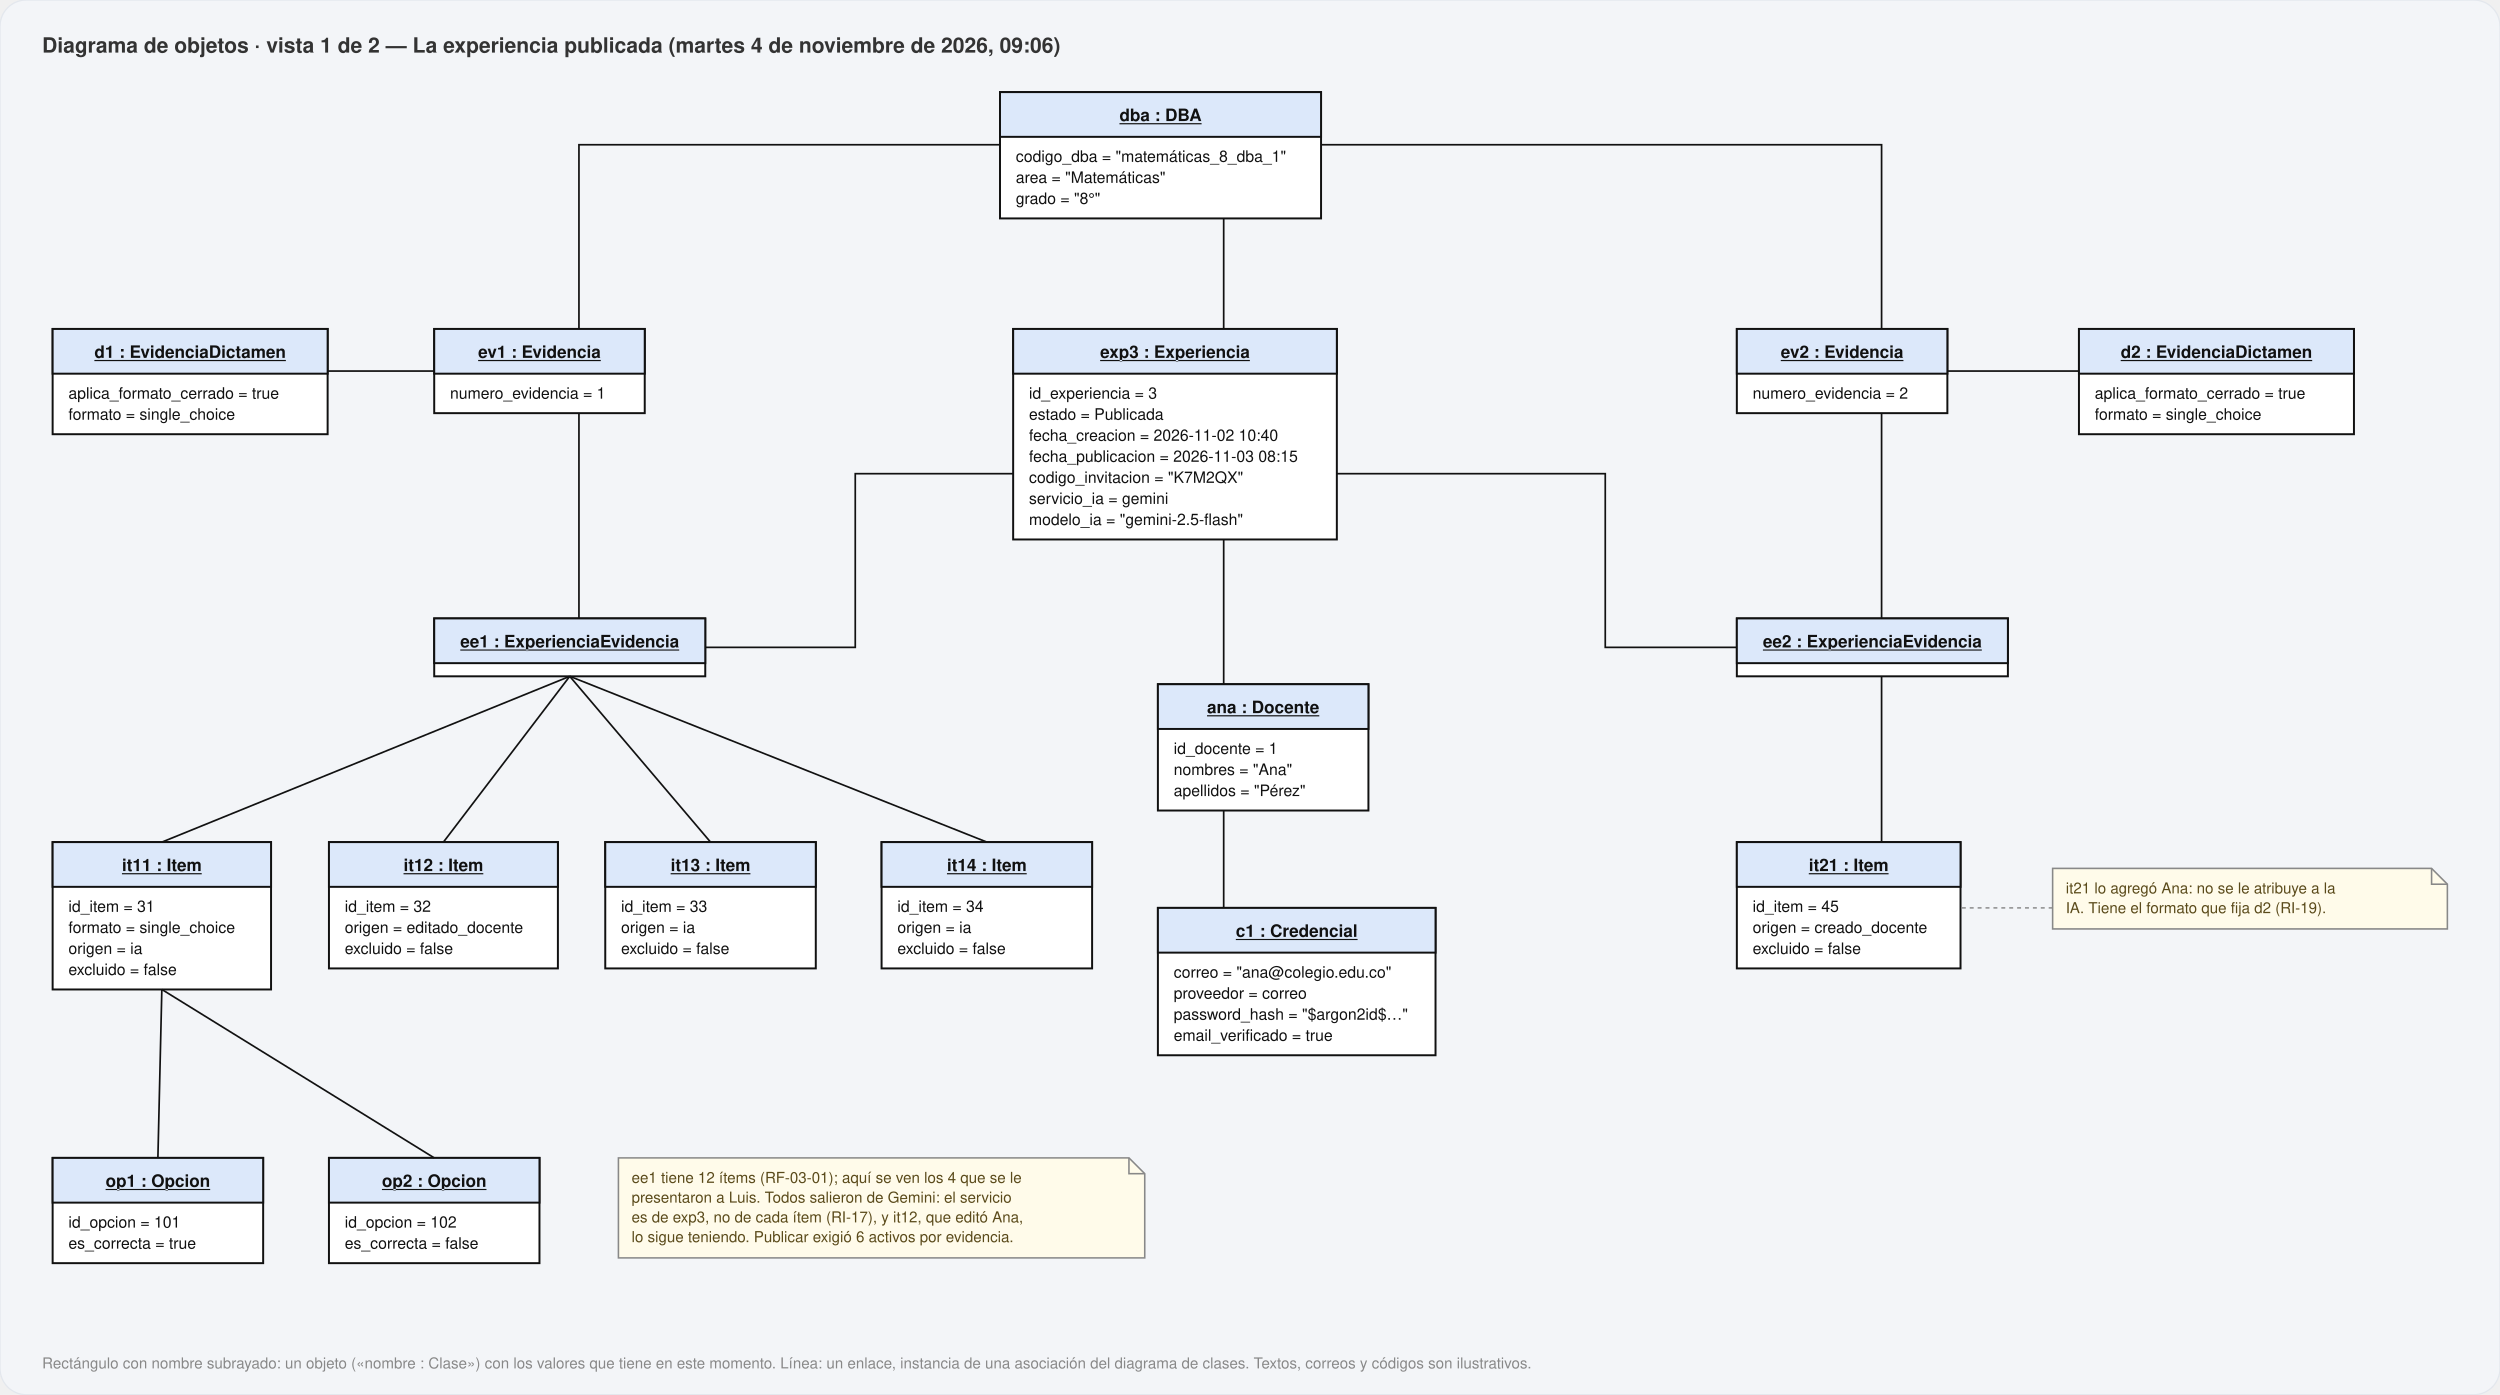
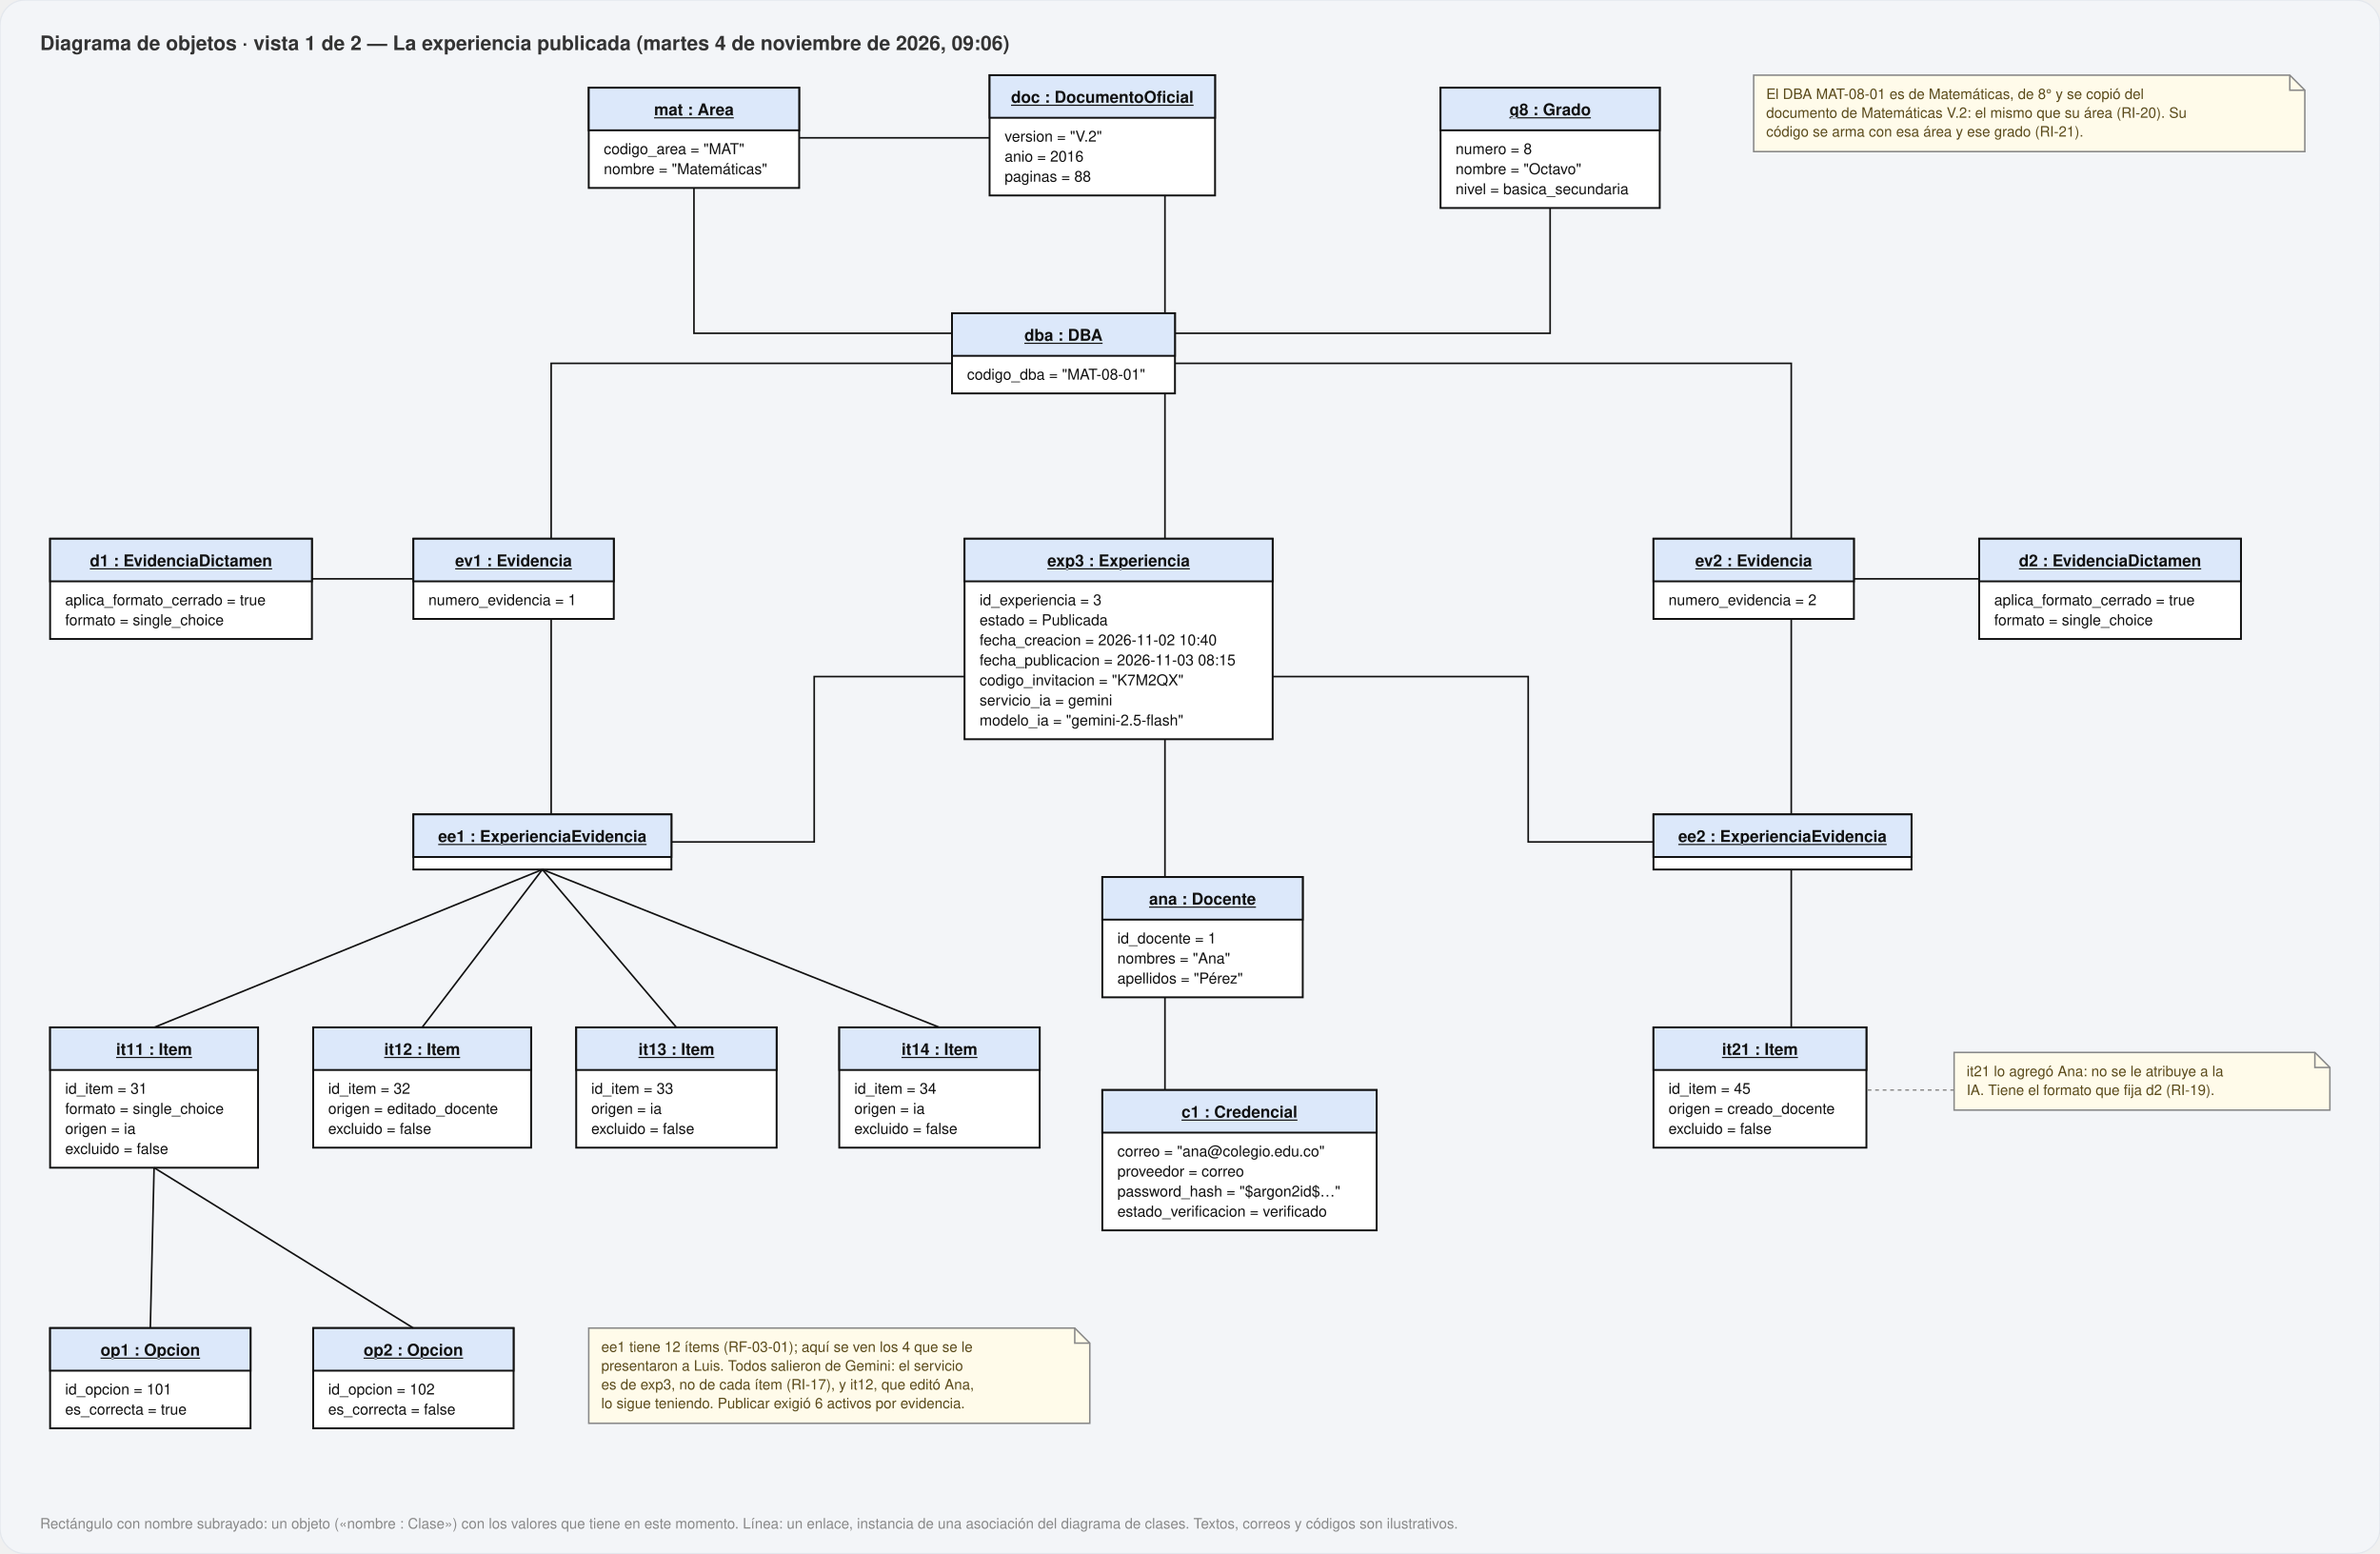
- <svg xmlns="http://www.w3.org/2000/svg" viewBox="0 0 1900 1060" width="1900" height="1060">
+ <svg xmlns="http://www.w3.org/2000/svg" viewBox="0 0 1900 1240" width="1900" height="1240">
  <defs>
    <marker id="lleno" viewBox="0 0 12 10" refX="11.5" refY="5" markerWidth="12" markerHeight="10" markerUnits="userSpaceOnUse" orient="auto">
      <path d="M0,0 L12,5 L0,10 z" fill="#111111" />
    </marker>
    <marker id="abierta" viewBox="0 0 12 10" refX="11.5" refY="5" markerWidth="12" markerHeight="10" markerUnits="userSpaceOnUse" orient="auto">
      <path d="M0,0 L12,5 L0,10" fill="none" stroke="#111111" stroke-width="1.4" />
    </marker>
    <marker id="abierta_gris" viewBox="0 0 12 10" refX="11.5" refY="5" markerWidth="12" markerHeight="10" markerUnits="userSpaceOnUse" orient="auto">
      <path d="M0,0 L12,5 L0,10" fill="none" stroke="#555555" stroke-width="1.4" />
    </marker>
    <marker id="herencia" viewBox="0 0 18 16" refX="17" refY="8" markerWidth="18" markerHeight="16" markerUnits="userSpaceOnUse" orient="auto">
      <path d="M0,0 L17,8 L0,16 z" fill="#FFFFFF" stroke="#111111" stroke-width="1.4" />
    </marker>
    <marker id="rombo" viewBox="0 0 22 12" refX="1" refY="6" markerWidth="22" markerHeight="12" markerUnits="userSpaceOnUse" orient="auto">
      <path d="M1,6 L11,1 L21,6 L11,11 z" fill="#111111" stroke="#111111" stroke-width="1" />
    </marker>
  </defs>
-   <rect x="0" y="0" width="1900" height="1060" fill="#F3F5F8" rx="20" ry="20" stroke="#E3E7ED" />
+   <rect x="0" y="0" width="1900" height="1240" fill="#F3F5F8" rx="20" ry="20" stroke="#E3E7ED" />
  <text x="32.0" y="40.0" text-anchor="start" font-family="Helvetica, Arial, sans-serif" font-size="16" font-weight="700" fill="#333333">Diagrama de objetos · vista 1 de 2 — La experiencia publicada (martes 4 de noviembre de 2026, 09:06)</text>
-   <rect x="760.0" y="70.0" width="244.0" height="96.0" rx="0" ry="0" fill="#FFFFFF" stroke="#111111" stroke-width="1.5" />
-   <rect x="760.0" y="70.0" width="244.0" height="34.0" rx="0" ry="0" fill="#DCE8FA" stroke="#111111" stroke-width="1.5" />
-   <text x="882.0" y="92.0" text-anchor="middle" font-family="Helvetica, Arial, sans-serif" font-size="13" font-weight="700" fill="#111111" text-decoration="underline">dba : DBA</text>
-   <text x="772.0" y="123.0" text-anchor="start" font-family="Helvetica, Arial, sans-serif" font-size="12" font-weight="400" fill="#111111">codigo_dba = "matemáticas_8_dba_1"</text>
-   <text x="772.0" y="139.0" text-anchor="start" font-family="Helvetica, Arial, sans-serif" font-size="12" font-weight="400" fill="#111111">area = "Matemáticas"</text>
-   <text x="772.0" y="155.0" text-anchor="start" font-family="Helvetica, Arial, sans-serif" font-size="12" font-weight="400" fill="#111111">grado = "8°"</text>
-   <rect x="40.0" y="250.0" width="209.0" height="80.0" rx="0" ry="0" fill="#FFFFFF" stroke="#111111" stroke-width="1.5" />
-   <rect x="40.0" y="250.0" width="209.0" height="34.0" rx="0" ry="0" fill="#DCE8FA" stroke="#111111" stroke-width="1.5" />
-   <text x="144.5" y="272.0" text-anchor="middle" font-family="Helvetica, Arial, sans-serif" font-size="13" font-weight="700" fill="#111111" text-decoration="underline">d1 : EvidenciaDictamen</text>
-   <text x="52.0" y="303.0" text-anchor="start" font-family="Helvetica, Arial, sans-serif" font-size="12" font-weight="400" fill="#111111">aplica_formato_cerrado = true</text>
-   <text x="52.0" y="319.0" text-anchor="start" font-family="Helvetica, Arial, sans-serif" font-size="12" font-weight="400" fill="#111111">formato = single_choice</text>
-   <rect x="330.0" y="250.0" width="160.0" height="64.0" rx="0" ry="0" fill="#FFFFFF" stroke="#111111" stroke-width="1.5" />
-   <rect x="330.0" y="250.0" width="160.0" height="34.0" rx="0" ry="0" fill="#DCE8FA" stroke="#111111" stroke-width="1.5" />
-   <text x="410.0" y="272.0" text-anchor="middle" font-family="Helvetica, Arial, sans-serif" font-size="13" font-weight="700" fill="#111111" text-decoration="underline">ev1 : Evidencia</text>
-   <text x="342.0" y="303.0" text-anchor="start" font-family="Helvetica, Arial, sans-serif" font-size="12" font-weight="400" fill="#111111">numero_evidencia = 1</text>
-   <rect x="770.0" y="250.0" width="246.0" height="160.0" rx="0" ry="0" fill="#FFFFFF" stroke="#111111" stroke-width="1.5" />
-   <rect x="770.0" y="250.0" width="246.0" height="34.0" rx="0" ry="0" fill="#DCE8FA" stroke="#111111" stroke-width="1.5" />
-   <text x="893.0" y="272.0" text-anchor="middle" font-family="Helvetica, Arial, sans-serif" font-size="13" font-weight="700" fill="#111111" text-decoration="underline">exp3 : Experiencia</text>
-   <text x="782.0" y="303.0" text-anchor="start" font-family="Helvetica, Arial, sans-serif" font-size="12" font-weight="400" fill="#111111">id_experiencia = 3</text>
-   <text x="782.0" y="319.0" text-anchor="start" font-family="Helvetica, Arial, sans-serif" font-size="12" font-weight="400" fill="#111111">estado = Publicada</text>
-   <text x="782.0" y="335.0" text-anchor="start" font-family="Helvetica, Arial, sans-serif" font-size="12" font-weight="400" fill="#111111">fecha_creacion = 2026-11-02 10:40</text>
-   <text x="782.0" y="351.0" text-anchor="start" font-family="Helvetica, Arial, sans-serif" font-size="12" font-weight="400" fill="#111111">fecha_publicacion = 2026-11-03 08:15</text>
-   <text x="782.0" y="367.0" text-anchor="start" font-family="Helvetica, Arial, sans-serif" font-size="12" font-weight="400" fill="#111111">codigo_invitacion = "K7M2QX"</text>
-   <text x="782.0" y="383.0" text-anchor="start" font-family="Helvetica, Arial, sans-serif" font-size="12" font-weight="400" fill="#111111">servicio_ia = gemini</text>
-   <text x="782.0" y="399.0" text-anchor="start" font-family="Helvetica, Arial, sans-serif" font-size="12" font-weight="400" fill="#111111">modelo_ia = "gemini-2.5-flash"</text>
-   <rect x="1320.0" y="250.0" width="160.0" height="64.0" rx="0" ry="0" fill="#FFFFFF" stroke="#111111" stroke-width="1.5" />
-   <rect x="1320.0" y="250.0" width="160.0" height="34.0" rx="0" ry="0" fill="#DCE8FA" stroke="#111111" stroke-width="1.5" />
-   <text x="1400.0" y="272.0" text-anchor="middle" font-family="Helvetica, Arial, sans-serif" font-size="13" font-weight="700" fill="#111111" text-decoration="underline">ev2 : Evidencia</text>
-   <text x="1332.0" y="303.0" text-anchor="start" font-family="Helvetica, Arial, sans-serif" font-size="12" font-weight="400" fill="#111111">numero_evidencia = 2</text>
-   <rect x="1580.0" y="250.0" width="209.0" height="80.0" rx="0" ry="0" fill="#FFFFFF" stroke="#111111" stroke-width="1.5" />
-   <rect x="1580.0" y="250.0" width="209.0" height="34.0" rx="0" ry="0" fill="#DCE8FA" stroke="#111111" stroke-width="1.5" />
-   <text x="1684.5" y="272.0" text-anchor="middle" font-family="Helvetica, Arial, sans-serif" font-size="13" font-weight="700" fill="#111111" text-decoration="underline">d2 : EvidenciaDictamen</text>
-   <text x="1592.0" y="303.0" text-anchor="start" font-family="Helvetica, Arial, sans-serif" font-size="12" font-weight="400" fill="#111111">aplica_formato_cerrado = true</text>
-   <text x="1592.0" y="319.0" text-anchor="start" font-family="Helvetica, Arial, sans-serif" font-size="12" font-weight="400" fill="#111111">formato = single_choice</text>
-   <rect x="330.0" y="470.0" width="206.0" height="44.0" rx="0" ry="0" fill="#FFFFFF" stroke="#111111" stroke-width="1.5" />
-   <rect x="330.0" y="470.0" width="206.0" height="34.0" rx="0" ry="0" fill="#DCE8FA" stroke="#111111" stroke-width="1.5" />
-   <text x="433.0" y="492.0" text-anchor="middle" font-family="Helvetica, Arial, sans-serif" font-size="13" font-weight="700" fill="#111111" text-decoration="underline">ee1 : ExperienciaEvidencia</text>
-   <rect x="1320.0" y="470.0" width="206.0" height="44.0" rx="0" ry="0" fill="#FFFFFF" stroke="#111111" stroke-width="1.5" />
-   <rect x="1320.0" y="470.0" width="206.0" height="34.0" rx="0" ry="0" fill="#DCE8FA" stroke="#111111" stroke-width="1.5" />
-   <text x="1423.0" y="492.0" text-anchor="middle" font-family="Helvetica, Arial, sans-serif" font-size="13" font-weight="700" fill="#111111" text-decoration="underline">ee2 : ExperienciaEvidencia</text>
-   <rect x="880.0" y="520.0" width="160.0" height="96.0" rx="0" ry="0" fill="#FFFFFF" stroke="#111111" stroke-width="1.5" />
-   <rect x="880.0" y="520.0" width="160.0" height="34.0" rx="0" ry="0" fill="#DCE8FA" stroke="#111111" stroke-width="1.5" />
-   <text x="960.0" y="542.0" text-anchor="middle" font-family="Helvetica, Arial, sans-serif" font-size="13" font-weight="700" fill="#111111" text-decoration="underline">ana : Docente</text>
-   <text x="892.0" y="573.0" text-anchor="start" font-family="Helvetica, Arial, sans-serif" font-size="12" font-weight="400" fill="#111111">id_docente = 1</text>
-   <text x="892.0" y="589.0" text-anchor="start" font-family="Helvetica, Arial, sans-serif" font-size="12" font-weight="400" fill="#111111">nombres = "Ana"</text>
-   <text x="892.0" y="605.0" text-anchor="start" font-family="Helvetica, Arial, sans-serif" font-size="12" font-weight="400" fill="#111111">apellidos = "Pérez"</text>
-   <rect x="880.0" y="690.0" width="211.0" height="112.0" rx="0" ry="0" fill="#FFFFFF" stroke="#111111" stroke-width="1.5" />
-   <rect x="880.0" y="690.0" width="211.0" height="34.0" rx="0" ry="0" fill="#DCE8FA" stroke="#111111" stroke-width="1.5" />
-   <text x="985.5" y="712.0" text-anchor="middle" font-family="Helvetica, Arial, sans-serif" font-size="13" font-weight="700" fill="#111111" text-decoration="underline">c1 : Credencial</text>
-   <text x="892.0" y="743.0" text-anchor="start" font-family="Helvetica, Arial, sans-serif" font-size="12" font-weight="400" fill="#111111">correo = "ana@colegio.edu.co"</text>
-   <text x="892.0" y="759.0" text-anchor="start" font-family="Helvetica, Arial, sans-serif" font-size="12" font-weight="400" fill="#111111">proveedor = correo</text>
-   <text x="892.0" y="775.0" text-anchor="start" font-family="Helvetica, Arial, sans-serif" font-size="12" font-weight="400" fill="#111111">password_hash = "$argon2id$…"</text>
-   <text x="892.0" y="791.0" text-anchor="start" font-family="Helvetica, Arial, sans-serif" font-size="12" font-weight="400" fill="#111111">email_verificado = true</text>
-   <rect x="40.0" y="640.0" width="166.0" height="112.0" rx="0" ry="0" fill="#FFFFFF" stroke="#111111" stroke-width="1.5" />
-   <rect x="40.0" y="640.0" width="166.0" height="34.0" rx="0" ry="0" fill="#DCE8FA" stroke="#111111" stroke-width="1.5" />
-   <text x="123.0" y="662.0" text-anchor="middle" font-family="Helvetica, Arial, sans-serif" font-size="13" font-weight="700" fill="#111111" text-decoration="underline">it11 : Item</text>
-   <text x="52.0" y="693.0" text-anchor="start" font-family="Helvetica, Arial, sans-serif" font-size="12" font-weight="400" fill="#111111">id_item = 31</text>
-   <text x="52.0" y="709.0" text-anchor="start" font-family="Helvetica, Arial, sans-serif" font-size="12" font-weight="400" fill="#111111">formato = single_choice</text>
-   <text x="52.0" y="725.0" text-anchor="start" font-family="Helvetica, Arial, sans-serif" font-size="12" font-weight="400" fill="#111111">origen = ia</text>
-   <text x="52.0" y="741.0" text-anchor="start" font-family="Helvetica, Arial, sans-serif" font-size="12" font-weight="400" fill="#111111">excluido = false</text>
-   <rect x="250.0" y="640.0" width="174.0" height="96.0" rx="0" ry="0" fill="#FFFFFF" stroke="#111111" stroke-width="1.5" />
-   <rect x="250.0" y="640.0" width="174.0" height="34.0" rx="0" ry="0" fill="#DCE8FA" stroke="#111111" stroke-width="1.5" />
-   <text x="337.0" y="662.0" text-anchor="middle" font-family="Helvetica, Arial, sans-serif" font-size="13" font-weight="700" fill="#111111" text-decoration="underline">it12 : Item</text>
-   <text x="262.0" y="693.0" text-anchor="start" font-family="Helvetica, Arial, sans-serif" font-size="12" font-weight="400" fill="#111111">id_item = 32</text>
-   <text x="262.0" y="709.0" text-anchor="start" font-family="Helvetica, Arial, sans-serif" font-size="12" font-weight="400" fill="#111111">origen = editado_docente</text>
-   <text x="262.0" y="725.0" text-anchor="start" font-family="Helvetica, Arial, sans-serif" font-size="12" font-weight="400" fill="#111111">excluido = false</text>
-   <rect x="460.0" y="640.0" width="160.0" height="96.0" rx="0" ry="0" fill="#FFFFFF" stroke="#111111" stroke-width="1.5" />
-   <rect x="460.0" y="640.0" width="160.0" height="34.0" rx="0" ry="0" fill="#DCE8FA" stroke="#111111" stroke-width="1.5" />
-   <text x="540.0" y="662.0" text-anchor="middle" font-family="Helvetica, Arial, sans-serif" font-size="13" font-weight="700" fill="#111111" text-decoration="underline">it13 : Item</text>
-   <text x="472.0" y="693.0" text-anchor="start" font-family="Helvetica, Arial, sans-serif" font-size="12" font-weight="400" fill="#111111">id_item = 33</text>
-   <text x="472.0" y="709.0" text-anchor="start" font-family="Helvetica, Arial, sans-serif" font-size="12" font-weight="400" fill="#111111">origen = ia</text>
-   <text x="472.0" y="725.0" text-anchor="start" font-family="Helvetica, Arial, sans-serif" font-size="12" font-weight="400" fill="#111111">excluido = false</text>
-   <rect x="670.0" y="640.0" width="160.0" height="96.0" rx="0" ry="0" fill="#FFFFFF" stroke="#111111" stroke-width="1.5" />
-   <rect x="670.0" y="640.0" width="160.0" height="34.0" rx="0" ry="0" fill="#DCE8FA" stroke="#111111" stroke-width="1.5" />
-   <text x="750.0" y="662.0" text-anchor="middle" font-family="Helvetica, Arial, sans-serif" font-size="13" font-weight="700" fill="#111111" text-decoration="underline">it14 : Item</text>
-   <text x="682.0" y="693.0" text-anchor="start" font-family="Helvetica, Arial, sans-serif" font-size="12" font-weight="400" fill="#111111">id_item = 34</text>
-   <text x="682.0" y="709.0" text-anchor="start" font-family="Helvetica, Arial, sans-serif" font-size="12" font-weight="400" fill="#111111">origen = ia</text>
-   <text x="682.0" y="725.0" text-anchor="start" font-family="Helvetica, Arial, sans-serif" font-size="12" font-weight="400" fill="#111111">excluido = false</text>
-   <rect x="1320.0" y="640.0" width="170.0" height="96.0" rx="0" ry="0" fill="#FFFFFF" stroke="#111111" stroke-width="1.5" />
-   <rect x="1320.0" y="640.0" width="170.0" height="34.0" rx="0" ry="0" fill="#DCE8FA" stroke="#111111" stroke-width="1.5" />
-   <text x="1405.0" y="662.0" text-anchor="middle" font-family="Helvetica, Arial, sans-serif" font-size="13" font-weight="700" fill="#111111" text-decoration="underline">it21 : Item</text>
-   <text x="1332.0" y="693.0" text-anchor="start" font-family="Helvetica, Arial, sans-serif" font-size="12" font-weight="400" fill="#111111">id_item = 45</text>
-   <text x="1332.0" y="709.0" text-anchor="start" font-family="Helvetica, Arial, sans-serif" font-size="12" font-weight="400" fill="#111111">origen = creado_docente</text>
-   <text x="1332.0" y="725.0" text-anchor="start" font-family="Helvetica, Arial, sans-serif" font-size="12" font-weight="400" fill="#111111">excluido = false</text>
-   <rect x="40.0" y="880.0" width="160.0" height="80.0" rx="0" ry="0" fill="#FFFFFF" stroke="#111111" stroke-width="1.5" />
-   <rect x="40.0" y="880.0" width="160.0" height="34.0" rx="0" ry="0" fill="#DCE8FA" stroke="#111111" stroke-width="1.5" />
-   <text x="120.0" y="902.0" text-anchor="middle" font-family="Helvetica, Arial, sans-serif" font-size="13" font-weight="700" fill="#111111" text-decoration="underline">op1 : Opcion</text>
-   <text x="52.0" y="933.0" text-anchor="start" font-family="Helvetica, Arial, sans-serif" font-size="12" font-weight="400" fill="#111111">id_opcion = 101</text>
-   <text x="52.0" y="949.0" text-anchor="start" font-family="Helvetica, Arial, sans-serif" font-size="12" font-weight="400" fill="#111111">es_correcta = true</text>
-   <rect x="250.0" y="880.0" width="160.0" height="80.0" rx="0" ry="0" fill="#FFFFFF" stroke="#111111" stroke-width="1.5" />
-   <rect x="250.0" y="880.0" width="160.0" height="34.0" rx="0" ry="0" fill="#DCE8FA" stroke="#111111" stroke-width="1.5" />
-   <text x="330.0" y="902.0" text-anchor="middle" font-family="Helvetica, Arial, sans-serif" font-size="13" font-weight="700" fill="#111111" text-decoration="underline">op2 : Opcion</text>
-   <text x="262.0" y="933.0" text-anchor="start" font-family="Helvetica, Arial, sans-serif" font-size="12" font-weight="400" fill="#111111">id_opcion = 102</text>
-   <text x="262.0" y="949.0" text-anchor="start" font-family="Helvetica, Arial, sans-serif" font-size="12" font-weight="400" fill="#111111">es_correcta = false</text>
-   <polyline points="760.0,110.0 440.0,110.0 440.0,250.0" fill="none" stroke="#111111" stroke-width="1.3" />
-   <polyline points="1004.0,110.0 1430.0,110.0 1430.0,250.0" fill="none" stroke="#111111" stroke-width="1.3" />
-   <polyline points="330.0,282.0 249.0,282.0" fill="none" stroke="#111111" stroke-width="1.3" />
-   <polyline points="1480.0,282.0 1580.0,282.0" fill="none" stroke="#111111" stroke-width="1.3" />
-   <polyline points="930.0,250.0 930.0,166.0" fill="none" stroke="#111111" stroke-width="1.3" />
-   <polyline points="440.0,314.0 440.0,470.0" fill="none" stroke="#111111" stroke-width="1.3" />
-   <polyline points="1430.0,314.0 1430.0,470.0" fill="none" stroke="#111111" stroke-width="1.3" />
-   <polyline points="770.0,360.0 650.0,360.0 650.0,492.0 536.0,492.0" fill="none" stroke="#111111" stroke-width="1.3" />
-   <polyline points="1016.0,360.0 1220.0,360.0 1220.0,492.0 1320.0,492.0" fill="none" stroke="#111111" stroke-width="1.3" />
-   <polyline points="930.0,410.0 930.0,520.0" fill="none" stroke="#111111" stroke-width="1.3" />
-   <polyline points="930.0,690.0 930.0,616.0" fill="none" stroke="#111111" stroke-width="1.3" />
-   <polyline points="433.0,514.0 123.0,640.0" fill="none" stroke="#111111" stroke-width="1.3" />
-   <polyline points="433.0,514.0 337.0,640.0" fill="none" stroke="#111111" stroke-width="1.3" />
-   <polyline points="433.0,514.0 540.0,640.0" fill="none" stroke="#111111" stroke-width="1.3" />
-   <polyline points="433.0,514.0 750.0,640.0" fill="none" stroke="#111111" stroke-width="1.3" />
-   <polyline points="1430.0,514.0 1430.0,640.0" fill="none" stroke="#111111" stroke-width="1.3" />
-   <polyline points="123.0,752.0 120.0,880.0" fill="none" stroke="#111111" stroke-width="1.3" />
-   <polyline points="123.0,752.0 330.0,880.0" fill="none" stroke="#111111" stroke-width="1.3" />
-   <path d="M470,880 L858,880 L870,892 L870,956 L470,956 Z" fill="#FFFBEA" stroke="#888888" stroke-width="1.2" />
-   <path d="M858,880 L858,892 L870,892" fill="none" stroke="#888888" stroke-width="1.2" />
-   <text x="480.0" y="899.0" text-anchor="start" font-family="Helvetica, Arial, sans-serif" font-size="11.5" font-weight="400" fill="#5A4A1A">ee1 tiene 12 ítems (RF-03-01); aquí se ven los 4 que se le</text>
-   <text x="480.0" y="914.0" text-anchor="start" font-family="Helvetica, Arial, sans-serif" font-size="11.5" font-weight="400" fill="#5A4A1A">presentaron a Luis. Todos salieron de Gemini: el servicio</text>
-   <text x="480.0" y="929.0" text-anchor="start" font-family="Helvetica, Arial, sans-serif" font-size="11.5" font-weight="400" fill="#5A4A1A">es de exp3, no de cada ítem (RI-17), y it12, que editó Ana,</text>
-   <text x="480.0" y="944.0" text-anchor="start" font-family="Helvetica, Arial, sans-serif" font-size="11.5" font-weight="400" fill="#5A4A1A">lo sigue teniendo. Publicar exigió 6 activos por evidencia.</text>
-   <path d="M1560,660 L1848,660 L1860,672 L1860,706 L1560,706 Z" fill="#FFFBEA" stroke="#888888" stroke-width="1.2" />
-   <path d="M1848,660 L1848,672 L1860,672" fill="none" stroke="#888888" stroke-width="1.2" />
-   <text x="1570.0" y="679.0" text-anchor="start" font-family="Helvetica, Arial, sans-serif" font-size="11.5" font-weight="400" fill="#5A4A1A">it21 lo agregó Ana: no se le atribuye a la</text>
-   <text x="1570.0" y="694.0" text-anchor="start" font-family="Helvetica, Arial, sans-serif" font-size="11.5" font-weight="400" fill="#5A4A1A">IA. Tiene el formato que fija d2 (RI-19).</text>
-   <polyline points="1560.0,690.0 1490.0,690.0" fill="none" stroke="#888888" stroke-width="1.1" stroke-dasharray="3,3" />
-   <text x="32.0" y="1040.0" text-anchor="start" font-family="Helvetica, Arial, sans-serif" font-size="11.5" font-weight="400" fill="#888888">Rectángulo con nombre subrayado: un objeto («nombre : Clase») con los valores que tiene en este momento. Línea: un enlace, instancia de una asociación del diagrama de clases. Textos, correos y códigos son ilustrativos.</text>
+   <rect x="470.0" y="70.0" width="168.0" height="80.0" rx="0" ry="0" fill="#FFFFFF" stroke="#111111" stroke-width="1.5" />
+   <rect x="470.0" y="70.0" width="168.0" height="34.0" rx="0" ry="0" fill="#DCE8FA" stroke="#111111" stroke-width="1.5" />
+   <text x="554.0" y="92.0" text-anchor="middle" font-family="Helvetica, Arial, sans-serif" font-size="13" font-weight="700" fill="#111111" text-decoration="underline">mat : Area</text>
+   <text x="482.0" y="123.0" text-anchor="start" font-family="Helvetica, Arial, sans-serif" font-size="12" font-weight="400" fill="#111111">codigo_area = "MAT"</text>
+   <text x="482.0" y="139.0" text-anchor="start" font-family="Helvetica, Arial, sans-serif" font-size="12" font-weight="400" fill="#111111">nombre = "Matemáticas"</text>
+   <rect x="790.0" y="60.0" width="180.0" height="96.0" rx="0" ry="0" fill="#FFFFFF" stroke="#111111" stroke-width="1.5" />
+   <rect x="790.0" y="60.0" width="180.0" height="34.0" rx="0" ry="0" fill="#DCE8FA" stroke="#111111" stroke-width="1.5" />
+   <text x="880.0" y="82.0" text-anchor="middle" font-family="Helvetica, Arial, sans-serif" font-size="13" font-weight="700" fill="#111111" text-decoration="underline">doc : DocumentoOficial</text>
+   <text x="802.0" y="113.0" text-anchor="start" font-family="Helvetica, Arial, sans-serif" font-size="12" font-weight="400" fill="#111111">version = "V.2"</text>
+   <text x="802.0" y="129.0" text-anchor="start" font-family="Helvetica, Arial, sans-serif" font-size="12" font-weight="400" fill="#111111">anio = 2016</text>
+   <text x="802.0" y="145.0" text-anchor="start" font-family="Helvetica, Arial, sans-serif" font-size="12" font-weight="400" fill="#111111">paginas = 88</text>
+   <rect x="1150.0" y="70.0" width="175.0" height="96.0" rx="0" ry="0" fill="#FFFFFF" stroke="#111111" stroke-width="1.5" />
+   <rect x="1150.0" y="70.0" width="175.0" height="34.0" rx="0" ry="0" fill="#DCE8FA" stroke="#111111" stroke-width="1.5" />
+   <text x="1237.5" y="92.0" text-anchor="middle" font-family="Helvetica, Arial, sans-serif" font-size="13" font-weight="700" fill="#111111" text-decoration="underline">g8 : Grado</text>
+   <text x="1162.0" y="123.0" text-anchor="start" font-family="Helvetica, Arial, sans-serif" font-size="12" font-weight="400" fill="#111111">numero = 8</text>
+   <text x="1162.0" y="139.0" text-anchor="start" font-family="Helvetica, Arial, sans-serif" font-size="12" font-weight="400" fill="#111111">nombre = "Octavo"</text>
+   <text x="1162.0" y="155.0" text-anchor="start" font-family="Helvetica, Arial, sans-serif" font-size="12" font-weight="400" fill="#111111">nivel = basica_secundaria</text>
+   <rect x="760.0" y="250.0" width="178.0" height="64.0" rx="0" ry="0" fill="#FFFFFF" stroke="#111111" stroke-width="1.5" />
+   <rect x="760.0" y="250.0" width="178.0" height="34.0" rx="0" ry="0" fill="#DCE8FA" stroke="#111111" stroke-width="1.5" />
+   <text x="849.0" y="272.0" text-anchor="middle" font-family="Helvetica, Arial, sans-serif" font-size="13" font-weight="700" fill="#111111" text-decoration="underline">dba : DBA</text>
+   <text x="772.0" y="303.0" text-anchor="start" font-family="Helvetica, Arial, sans-serif" font-size="12" font-weight="400" fill="#111111">codigo_dba = "MAT-08-01"</text>
+   <rect x="40.0" y="430.0" width="209.0" height="80.0" rx="0" ry="0" fill="#FFFFFF" stroke="#111111" stroke-width="1.5" />
+   <rect x="40.0" y="430.0" width="209.0" height="34.0" rx="0" ry="0" fill="#DCE8FA" stroke="#111111" stroke-width="1.5" />
+   <text x="144.5" y="452.0" text-anchor="middle" font-family="Helvetica, Arial, sans-serif" font-size="13" font-weight="700" fill="#111111" text-decoration="underline">d1 : EvidenciaDictamen</text>
+   <text x="52.0" y="483.0" text-anchor="start" font-family="Helvetica, Arial, sans-serif" font-size="12" font-weight="400" fill="#111111">aplica_formato_cerrado = true</text>
+   <text x="52.0" y="499.0" text-anchor="start" font-family="Helvetica, Arial, sans-serif" font-size="12" font-weight="400" fill="#111111">formato = single_choice</text>
+   <rect x="330.0" y="430.0" width="160.0" height="64.0" rx="0" ry="0" fill="#FFFFFF" stroke="#111111" stroke-width="1.5" />
+   <rect x="330.0" y="430.0" width="160.0" height="34.0" rx="0" ry="0" fill="#DCE8FA" stroke="#111111" stroke-width="1.5" />
+   <text x="410.0" y="452.0" text-anchor="middle" font-family="Helvetica, Arial, sans-serif" font-size="13" font-weight="700" fill="#111111" text-decoration="underline">ev1 : Evidencia</text>
+   <text x="342.0" y="483.0" text-anchor="start" font-family="Helvetica, Arial, sans-serif" font-size="12" font-weight="400" fill="#111111">numero_evidencia = 1</text>
+   <rect x="770.0" y="430.0" width="246.0" height="160.0" rx="0" ry="0" fill="#FFFFFF" stroke="#111111" stroke-width="1.5" />
+   <rect x="770.0" y="430.0" width="246.0" height="34.0" rx="0" ry="0" fill="#DCE8FA" stroke="#111111" stroke-width="1.5" />
+   <text x="893.0" y="452.0" text-anchor="middle" font-family="Helvetica, Arial, sans-serif" font-size="13" font-weight="700" fill="#111111" text-decoration="underline">exp3 : Experiencia</text>
+   <text x="782.0" y="483.0" text-anchor="start" font-family="Helvetica, Arial, sans-serif" font-size="12" font-weight="400" fill="#111111">id_experiencia = 3</text>
+   <text x="782.0" y="499.0" text-anchor="start" font-family="Helvetica, Arial, sans-serif" font-size="12" font-weight="400" fill="#111111">estado = Publicada</text>
+   <text x="782.0" y="515.0" text-anchor="start" font-family="Helvetica, Arial, sans-serif" font-size="12" font-weight="400" fill="#111111">fecha_creacion = 2026-11-02 10:40</text>
+   <text x="782.0" y="531.0" text-anchor="start" font-family="Helvetica, Arial, sans-serif" font-size="12" font-weight="400" fill="#111111">fecha_publicacion = 2026-11-03 08:15</text>
+   <text x="782.0" y="547.0" text-anchor="start" font-family="Helvetica, Arial, sans-serif" font-size="12" font-weight="400" fill="#111111">codigo_invitacion = "K7M2QX"</text>
+   <text x="782.0" y="563.0" text-anchor="start" font-family="Helvetica, Arial, sans-serif" font-size="12" font-weight="400" fill="#111111">servicio_ia = gemini</text>
+   <text x="782.0" y="579.0" text-anchor="start" font-family="Helvetica, Arial, sans-serif" font-size="12" font-weight="400" fill="#111111">modelo_ia = "gemini-2.5-flash"</text>
+   <rect x="1320.0" y="430.0" width="160.0" height="64.0" rx="0" ry="0" fill="#FFFFFF" stroke="#111111" stroke-width="1.5" />
+   <rect x="1320.0" y="430.0" width="160.0" height="34.0" rx="0" ry="0" fill="#DCE8FA" stroke="#111111" stroke-width="1.5" />
+   <text x="1400.0" y="452.0" text-anchor="middle" font-family="Helvetica, Arial, sans-serif" font-size="13" font-weight="700" fill="#111111" text-decoration="underline">ev2 : Evidencia</text>
+   <text x="1332.0" y="483.0" text-anchor="start" font-family="Helvetica, Arial, sans-serif" font-size="12" font-weight="400" fill="#111111">numero_evidencia = 2</text>
+   <rect x="1580.0" y="430.0" width="209.0" height="80.0" rx="0" ry="0" fill="#FFFFFF" stroke="#111111" stroke-width="1.5" />
+   <rect x="1580.0" y="430.0" width="209.0" height="34.0" rx="0" ry="0" fill="#DCE8FA" stroke="#111111" stroke-width="1.5" />
+   <text x="1684.5" y="452.0" text-anchor="middle" font-family="Helvetica, Arial, sans-serif" font-size="13" font-weight="700" fill="#111111" text-decoration="underline">d2 : EvidenciaDictamen</text>
+   <text x="1592.0" y="483.0" text-anchor="start" font-family="Helvetica, Arial, sans-serif" font-size="12" font-weight="400" fill="#111111">aplica_formato_cerrado = true</text>
+   <text x="1592.0" y="499.0" text-anchor="start" font-family="Helvetica, Arial, sans-serif" font-size="12" font-weight="400" fill="#111111">formato = single_choice</text>
+   <rect x="330.0" y="650.0" width="206.0" height="44.0" rx="0" ry="0" fill="#FFFFFF" stroke="#111111" stroke-width="1.5" />
+   <rect x="330.0" y="650.0" width="206.0" height="34.0" rx="0" ry="0" fill="#DCE8FA" stroke="#111111" stroke-width="1.5" />
+   <text x="433.0" y="672.0" text-anchor="middle" font-family="Helvetica, Arial, sans-serif" font-size="13" font-weight="700" fill="#111111" text-decoration="underline">ee1 : ExperienciaEvidencia</text>
+   <rect x="1320.0" y="650.0" width="206.0" height="44.0" rx="0" ry="0" fill="#FFFFFF" stroke="#111111" stroke-width="1.5" />
+   <rect x="1320.0" y="650.0" width="206.0" height="34.0" rx="0" ry="0" fill="#DCE8FA" stroke="#111111" stroke-width="1.5" />
+   <text x="1423.0" y="672.0" text-anchor="middle" font-family="Helvetica, Arial, sans-serif" font-size="13" font-weight="700" fill="#111111" text-decoration="underline">ee2 : ExperienciaEvidencia</text>
+   <rect x="880.0" y="700.0" width="160.0" height="96.0" rx="0" ry="0" fill="#FFFFFF" stroke="#111111" stroke-width="1.5" />
+   <rect x="880.0" y="700.0" width="160.0" height="34.0" rx="0" ry="0" fill="#DCE8FA" stroke="#111111" stroke-width="1.5" />
+   <text x="960.0" y="722.0" text-anchor="middle" font-family="Helvetica, Arial, sans-serif" font-size="13" font-weight="700" fill="#111111" text-decoration="underline">ana : Docente</text>
+   <text x="892.0" y="753.0" text-anchor="start" font-family="Helvetica, Arial, sans-serif" font-size="12" font-weight="400" fill="#111111">id_docente = 1</text>
+   <text x="892.0" y="769.0" text-anchor="start" font-family="Helvetica, Arial, sans-serif" font-size="12" font-weight="400" fill="#111111">nombres = "Ana"</text>
+   <text x="892.0" y="785.0" text-anchor="start" font-family="Helvetica, Arial, sans-serif" font-size="12" font-weight="400" fill="#111111">apellidos = "Pérez"</text>
+   <rect x="880.0" y="870.0" width="219.0" height="112.0" rx="0" ry="0" fill="#FFFFFF" stroke="#111111" stroke-width="1.5" />
+   <rect x="880.0" y="870.0" width="219.0" height="34.0" rx="0" ry="0" fill="#DCE8FA" stroke="#111111" stroke-width="1.5" />
+   <text x="989.5" y="892.0" text-anchor="middle" font-family="Helvetica, Arial, sans-serif" font-size="13" font-weight="700" fill="#111111" text-decoration="underline">c1 : Credencial</text>
+   <text x="892.0" y="923.0" text-anchor="start" font-family="Helvetica, Arial, sans-serif" font-size="12" font-weight="400" fill="#111111">correo = "ana@colegio.edu.co"</text>
+   <text x="892.0" y="939.0" text-anchor="start" font-family="Helvetica, Arial, sans-serif" font-size="12" font-weight="400" fill="#111111">proveedor = correo</text>
+   <text x="892.0" y="955.0" text-anchor="start" font-family="Helvetica, Arial, sans-serif" font-size="12" font-weight="400" fill="#111111">password_hash = "$argon2id$…"</text>
+   <text x="892.0" y="971.0" text-anchor="start" font-family="Helvetica, Arial, sans-serif" font-size="12" font-weight="400" fill="#111111">estado_verificacion = verificado</text>
+   <rect x="40.0" y="820.0" width="166.0" height="112.0" rx="0" ry="0" fill="#FFFFFF" stroke="#111111" stroke-width="1.5" />
+   <rect x="40.0" y="820.0" width="166.0" height="34.0" rx="0" ry="0" fill="#DCE8FA" stroke="#111111" stroke-width="1.5" />
+   <text x="123.0" y="842.0" text-anchor="middle" font-family="Helvetica, Arial, sans-serif" font-size="13" font-weight="700" fill="#111111" text-decoration="underline">it11 : Item</text>
+   <text x="52.0" y="873.0" text-anchor="start" font-family="Helvetica, Arial, sans-serif" font-size="12" font-weight="400" fill="#111111">id_item = 31</text>
+   <text x="52.0" y="889.0" text-anchor="start" font-family="Helvetica, Arial, sans-serif" font-size="12" font-weight="400" fill="#111111">formato = single_choice</text>
+   <text x="52.0" y="905.0" text-anchor="start" font-family="Helvetica, Arial, sans-serif" font-size="12" font-weight="400" fill="#111111">origen = ia</text>
+   <text x="52.0" y="921.0" text-anchor="start" font-family="Helvetica, Arial, sans-serif" font-size="12" font-weight="400" fill="#111111">excluido = false</text>
+   <rect x="250.0" y="820.0" width="174.0" height="96.0" rx="0" ry="0" fill="#FFFFFF" stroke="#111111" stroke-width="1.5" />
+   <rect x="250.0" y="820.0" width="174.0" height="34.0" rx="0" ry="0" fill="#DCE8FA" stroke="#111111" stroke-width="1.5" />
+   <text x="337.0" y="842.0" text-anchor="middle" font-family="Helvetica, Arial, sans-serif" font-size="13" font-weight="700" fill="#111111" text-decoration="underline">it12 : Item</text>
+   <text x="262.0" y="873.0" text-anchor="start" font-family="Helvetica, Arial, sans-serif" font-size="12" font-weight="400" fill="#111111">id_item = 32</text>
+   <text x="262.0" y="889.0" text-anchor="start" font-family="Helvetica, Arial, sans-serif" font-size="12" font-weight="400" fill="#111111">origen = editado_docente</text>
+   <text x="262.0" y="905.0" text-anchor="start" font-family="Helvetica, Arial, sans-serif" font-size="12" font-weight="400" fill="#111111">excluido = false</text>
+   <rect x="460.0" y="820.0" width="160.0" height="96.0" rx="0" ry="0" fill="#FFFFFF" stroke="#111111" stroke-width="1.5" />
+   <rect x="460.0" y="820.0" width="160.0" height="34.0" rx="0" ry="0" fill="#DCE8FA" stroke="#111111" stroke-width="1.5" />
+   <text x="540.0" y="842.0" text-anchor="middle" font-family="Helvetica, Arial, sans-serif" font-size="13" font-weight="700" fill="#111111" text-decoration="underline">it13 : Item</text>
+   <text x="472.0" y="873.0" text-anchor="start" font-family="Helvetica, Arial, sans-serif" font-size="12" font-weight="400" fill="#111111">id_item = 33</text>
+   <text x="472.0" y="889.0" text-anchor="start" font-family="Helvetica, Arial, sans-serif" font-size="12" font-weight="400" fill="#111111">origen = ia</text>
+   <text x="472.0" y="905.0" text-anchor="start" font-family="Helvetica, Arial, sans-serif" font-size="12" font-weight="400" fill="#111111">excluido = false</text>
+   <rect x="670.0" y="820.0" width="160.0" height="96.0" rx="0" ry="0" fill="#FFFFFF" stroke="#111111" stroke-width="1.5" />
+   <rect x="670.0" y="820.0" width="160.0" height="34.0" rx="0" ry="0" fill="#DCE8FA" stroke="#111111" stroke-width="1.5" />
+   <text x="750.0" y="842.0" text-anchor="middle" font-family="Helvetica, Arial, sans-serif" font-size="13" font-weight="700" fill="#111111" text-decoration="underline">it14 : Item</text>
+   <text x="682.0" y="873.0" text-anchor="start" font-family="Helvetica, Arial, sans-serif" font-size="12" font-weight="400" fill="#111111">id_item = 34</text>
+   <text x="682.0" y="889.0" text-anchor="start" font-family="Helvetica, Arial, sans-serif" font-size="12" font-weight="400" fill="#111111">origen = ia</text>
+   <text x="682.0" y="905.0" text-anchor="start" font-family="Helvetica, Arial, sans-serif" font-size="12" font-weight="400" fill="#111111">excluido = false</text>
+   <rect x="1320.0" y="820.0" width="170.0" height="96.0" rx="0" ry="0" fill="#FFFFFF" stroke="#111111" stroke-width="1.5" />
+   <rect x="1320.0" y="820.0" width="170.0" height="34.0" rx="0" ry="0" fill="#DCE8FA" stroke="#111111" stroke-width="1.5" />
+   <text x="1405.0" y="842.0" text-anchor="middle" font-family="Helvetica, Arial, sans-serif" font-size="13" font-weight="700" fill="#111111" text-decoration="underline">it21 : Item</text>
+   <text x="1332.0" y="873.0" text-anchor="start" font-family="Helvetica, Arial, sans-serif" font-size="12" font-weight="400" fill="#111111">id_item = 45</text>
+   <text x="1332.0" y="889.0" text-anchor="start" font-family="Helvetica, Arial, sans-serif" font-size="12" font-weight="400" fill="#111111">origen = creado_docente</text>
+   <text x="1332.0" y="905.0" text-anchor="start" font-family="Helvetica, Arial, sans-serif" font-size="12" font-weight="400" fill="#111111">excluido = false</text>
+   <rect x="40.0" y="1060.0" width="160.0" height="80.0" rx="0" ry="0" fill="#FFFFFF" stroke="#111111" stroke-width="1.5" />
+   <rect x="40.0" y="1060.0" width="160.0" height="34.0" rx="0" ry="0" fill="#DCE8FA" stroke="#111111" stroke-width="1.5" />
+   <text x="120.0" y="1082.0" text-anchor="middle" font-family="Helvetica, Arial, sans-serif" font-size="13" font-weight="700" fill="#111111" text-decoration="underline">op1 : Opcion</text>
+   <text x="52.0" y="1113.0" text-anchor="start" font-family="Helvetica, Arial, sans-serif" font-size="12" font-weight="400" fill="#111111">id_opcion = 101</text>
+   <text x="52.0" y="1129.0" text-anchor="start" font-family="Helvetica, Arial, sans-serif" font-size="12" font-weight="400" fill="#111111">es_correcta = true</text>
+   <rect x="250.0" y="1060.0" width="160.0" height="80.0" rx="0" ry="0" fill="#FFFFFF" stroke="#111111" stroke-width="1.5" />
+   <rect x="250.0" y="1060.0" width="160.0" height="34.0" rx="0" ry="0" fill="#DCE8FA" stroke="#111111" stroke-width="1.5" />
+   <text x="330.0" y="1082.0" text-anchor="middle" font-family="Helvetica, Arial, sans-serif" font-size="13" font-weight="700" fill="#111111" text-decoration="underline">op2 : Opcion</text>
+   <text x="262.0" y="1113.0" text-anchor="start" font-family="Helvetica, Arial, sans-serif" font-size="12" font-weight="400" fill="#111111">id_opcion = 102</text>
+   <text x="262.0" y="1129.0" text-anchor="start" font-family="Helvetica, Arial, sans-serif" font-size="12" font-weight="400" fill="#111111">es_correcta = false</text>
+   <polyline points="930.0,156.0 930.0,250.0" fill="none" stroke="#111111" stroke-width="1.3" />
+   <polyline points="790.0,110.0 638.0,110.0" fill="none" stroke="#111111" stroke-width="1.3" />
+   <polyline points="554.0,150.0 554.0,266.0 760.0,266.0" fill="none" stroke="#111111" stroke-width="1.3" />
+   <polyline points="1237.5,166.0 1237.5,266.0 938.0,266.0" fill="none" stroke="#111111" stroke-width="1.3" />
+   <polyline points="760.0,290.0 440.0,290.0 440.0,430.0" fill="none" stroke="#111111" stroke-width="1.3" />
+   <polyline points="938.0,290.0 1430.0,290.0 1430.0,430.0" fill="none" stroke="#111111" stroke-width="1.3" />
+   <polyline points="330.0,462.0 249.0,462.0" fill="none" stroke="#111111" stroke-width="1.3" />
+   <polyline points="1480.0,462.0 1580.0,462.0" fill="none" stroke="#111111" stroke-width="1.3" />
+   <polyline points="930.0,430.0 930.0,314.0" fill="none" stroke="#111111" stroke-width="1.3" />
+   <polyline points="440.0,494.0 440.0,650.0" fill="none" stroke="#111111" stroke-width="1.3" />
+   <polyline points="1430.0,494.0 1430.0,650.0" fill="none" stroke="#111111" stroke-width="1.3" />
+   <polyline points="770.0,540.0 650.0,540.0 650.0,672.0 536.0,672.0" fill="none" stroke="#111111" stroke-width="1.3" />
+   <polyline points="1016.0,540.0 1220.0,540.0 1220.0,672.0 1320.0,672.0" fill="none" stroke="#111111" stroke-width="1.3" />
+   <polyline points="930.0,590.0 930.0,700.0" fill="none" stroke="#111111" stroke-width="1.3" />
+   <polyline points="930.0,870.0 930.0,796.0" fill="none" stroke="#111111" stroke-width="1.3" />
+   <polyline points="433.0,694.0 123.0,820.0" fill="none" stroke="#111111" stroke-width="1.3" />
+   <polyline points="433.0,694.0 337.0,820.0" fill="none" stroke="#111111" stroke-width="1.3" />
+   <polyline points="433.0,694.0 540.0,820.0" fill="none" stroke="#111111" stroke-width="1.3" />
+   <polyline points="433.0,694.0 750.0,820.0" fill="none" stroke="#111111" stroke-width="1.3" />
+   <polyline points="1430.0,694.0 1430.0,820.0" fill="none" stroke="#111111" stroke-width="1.3" />
+   <polyline points="123.0,932.0 120.0,1060.0" fill="none" stroke="#111111" stroke-width="1.3" />
+   <polyline points="123.0,932.0 330.0,1060.0" fill="none" stroke="#111111" stroke-width="1.3" />
+   <path d="M470,1060 L858,1060 L870,1072 L870,1136 L470,1136 Z" fill="#FFFBEA" stroke="#888888" stroke-width="1.2" />
+   <path d="M858,1060 L858,1072 L870,1072" fill="none" stroke="#888888" stroke-width="1.2" />
+   <text x="480.0" y="1079.0" text-anchor="start" font-family="Helvetica, Arial, sans-serif" font-size="11.5" font-weight="400" fill="#5A4A1A">ee1 tiene 12 ítems (RF-03-01); aquí se ven los 4 que se le</text>
+   <text x="480.0" y="1094.0" text-anchor="start" font-family="Helvetica, Arial, sans-serif" font-size="11.5" font-weight="400" fill="#5A4A1A">presentaron a Luis. Todos salieron de Gemini: el servicio</text>
+   <text x="480.0" y="1109.0" text-anchor="start" font-family="Helvetica, Arial, sans-serif" font-size="11.5" font-weight="400" fill="#5A4A1A">es de exp3, no de cada ítem (RI-17), y it12, que editó Ana,</text>
+   <text x="480.0" y="1124.0" text-anchor="start" font-family="Helvetica, Arial, sans-serif" font-size="11.5" font-weight="400" fill="#5A4A1A">lo sigue teniendo. Publicar exigió 6 activos por evidencia.</text>
+   <path d="M1560,840 L1848,840 L1860,852 L1860,886 L1560,886 Z" fill="#FFFBEA" stroke="#888888" stroke-width="1.2" />
+   <path d="M1848,840 L1848,852 L1860,852" fill="none" stroke="#888888" stroke-width="1.2" />
+   <text x="1570.0" y="859.0" text-anchor="start" font-family="Helvetica, Arial, sans-serif" font-size="11.5" font-weight="400" fill="#5A4A1A">it21 lo agregó Ana: no se le atribuye a la</text>
+   <text x="1570.0" y="874.0" text-anchor="start" font-family="Helvetica, Arial, sans-serif" font-size="11.5" font-weight="400" fill="#5A4A1A">IA. Tiene el formato que fija d2 (RI-19).</text>
+   <polyline points="1560.0,870.0 1490.0,870.0" fill="none" stroke="#888888" stroke-width="1.1" stroke-dasharray="3,3" />
+   <path d="M1400,60 L1828,60 L1840,72 L1840,121 L1400,121 Z" fill="#FFFBEA" stroke="#888888" stroke-width="1.2" />
+   <path d="M1828,60 L1828,72 L1840,72" fill="none" stroke="#888888" stroke-width="1.2" />
+   <text x="1410.0" y="79.0" text-anchor="start" font-family="Helvetica, Arial, sans-serif" font-size="11.5" font-weight="400" fill="#5A4A1A">El DBA MAT-08-01 es de Matemáticas, de 8° y se copió del</text>
+   <text x="1410.0" y="94.0" text-anchor="start" font-family="Helvetica, Arial, sans-serif" font-size="11.5" font-weight="400" fill="#5A4A1A">documento de Matemáticas V.2: el mismo que su área (RI-20). Su</text>
+   <text x="1410.0" y="109.0" text-anchor="start" font-family="Helvetica, Arial, sans-serif" font-size="11.5" font-weight="400" fill="#5A4A1A">código se arma con esa área y ese grado (RI-21).</text>
+   <text x="32.0" y="1220.0" text-anchor="start" font-family="Helvetica, Arial, sans-serif" font-size="11.5" font-weight="400" fill="#888888">Rectángulo con nombre subrayado: un objeto («nombre : Clase») con los valores que tiene en este momento. Línea: un enlace, instancia de una asociación del diagrama de clases. Textos, correos y códigos son ilustrativos.</text>
</svg>
